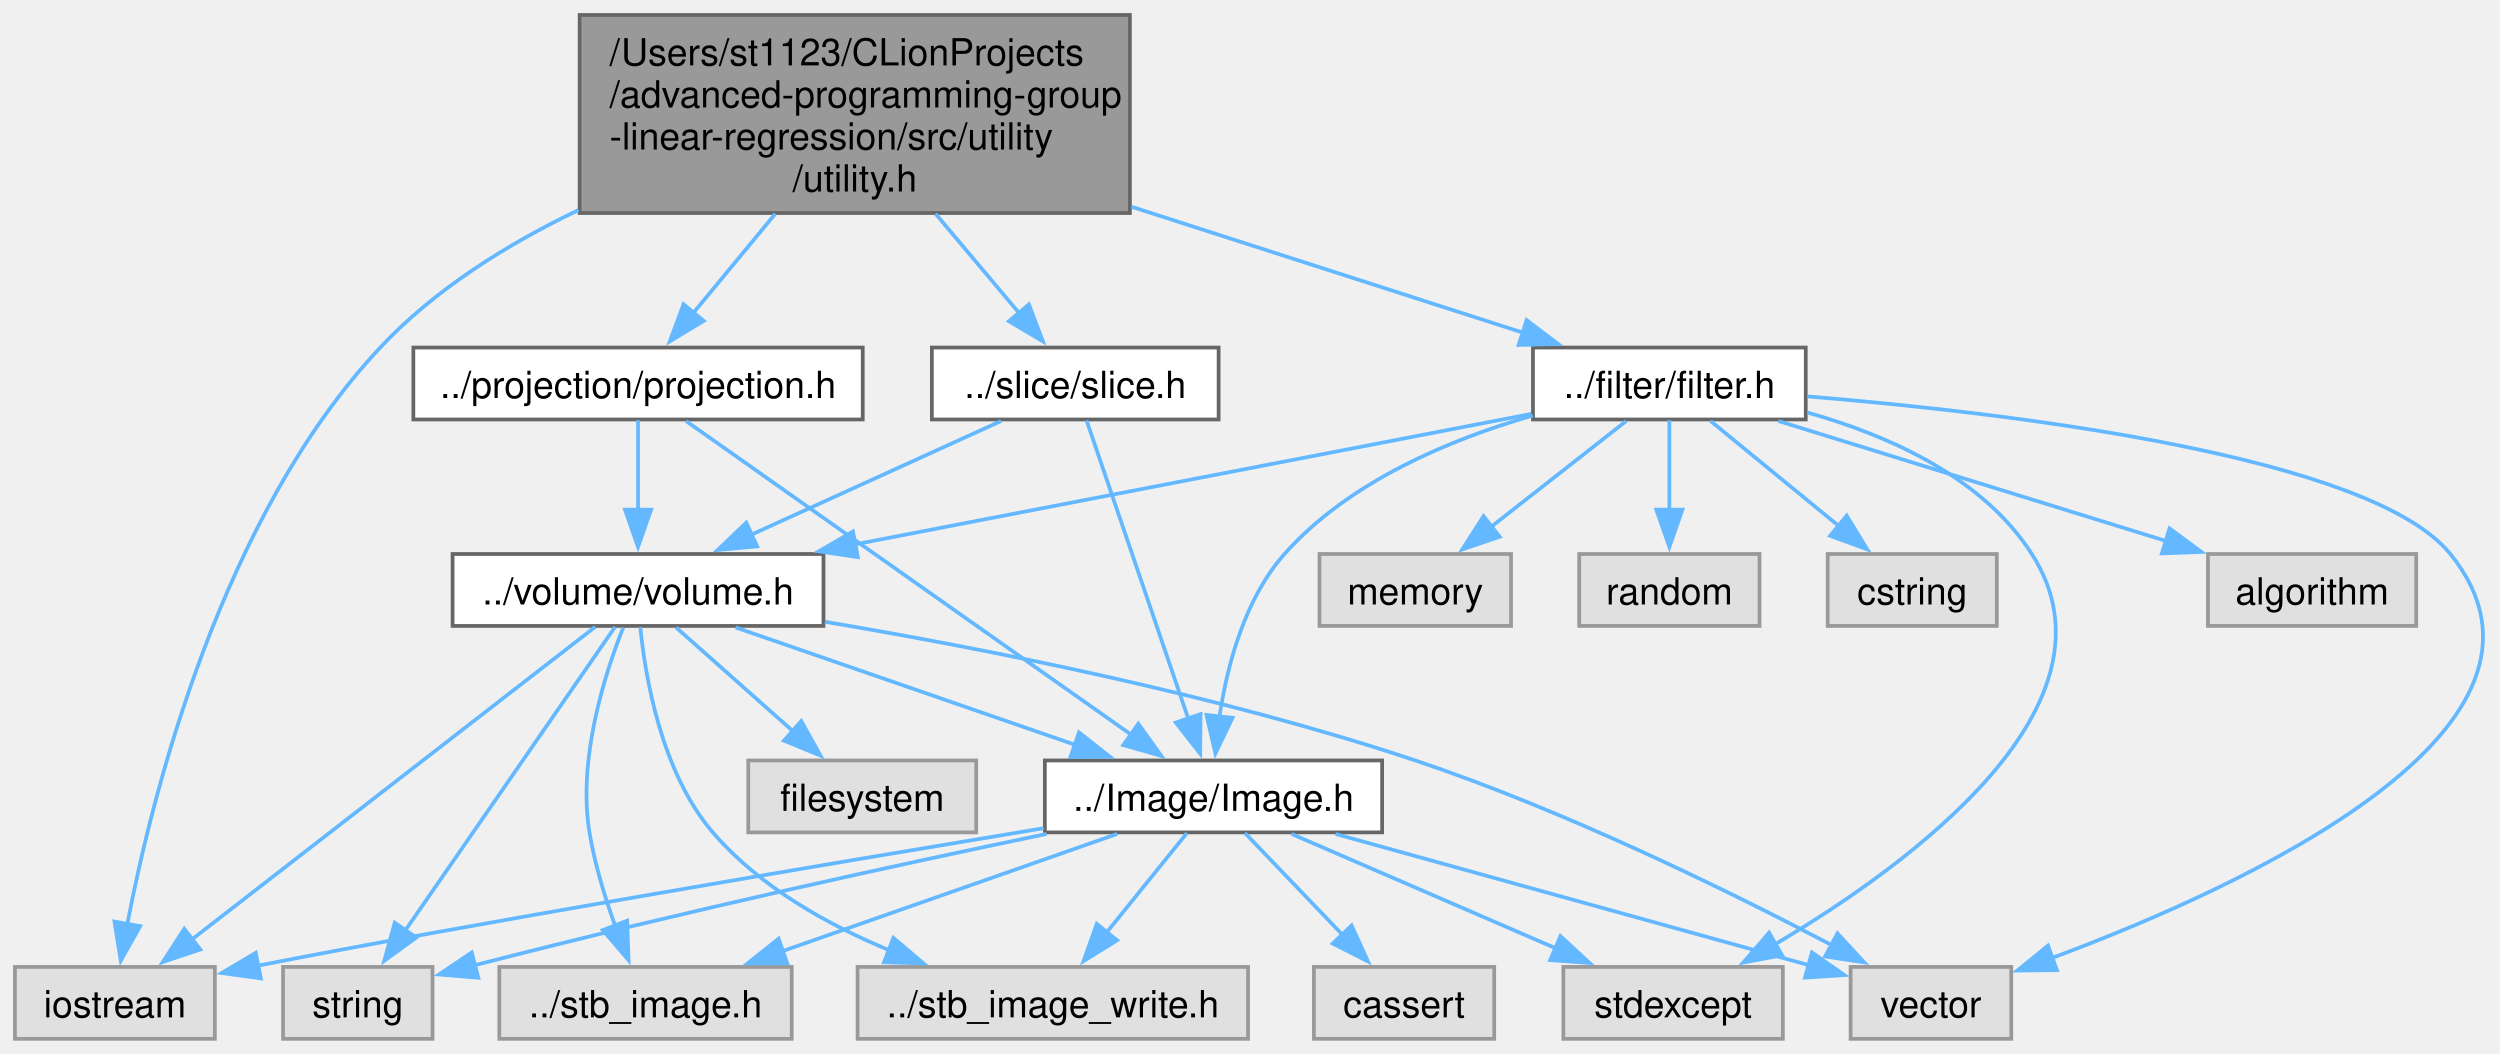
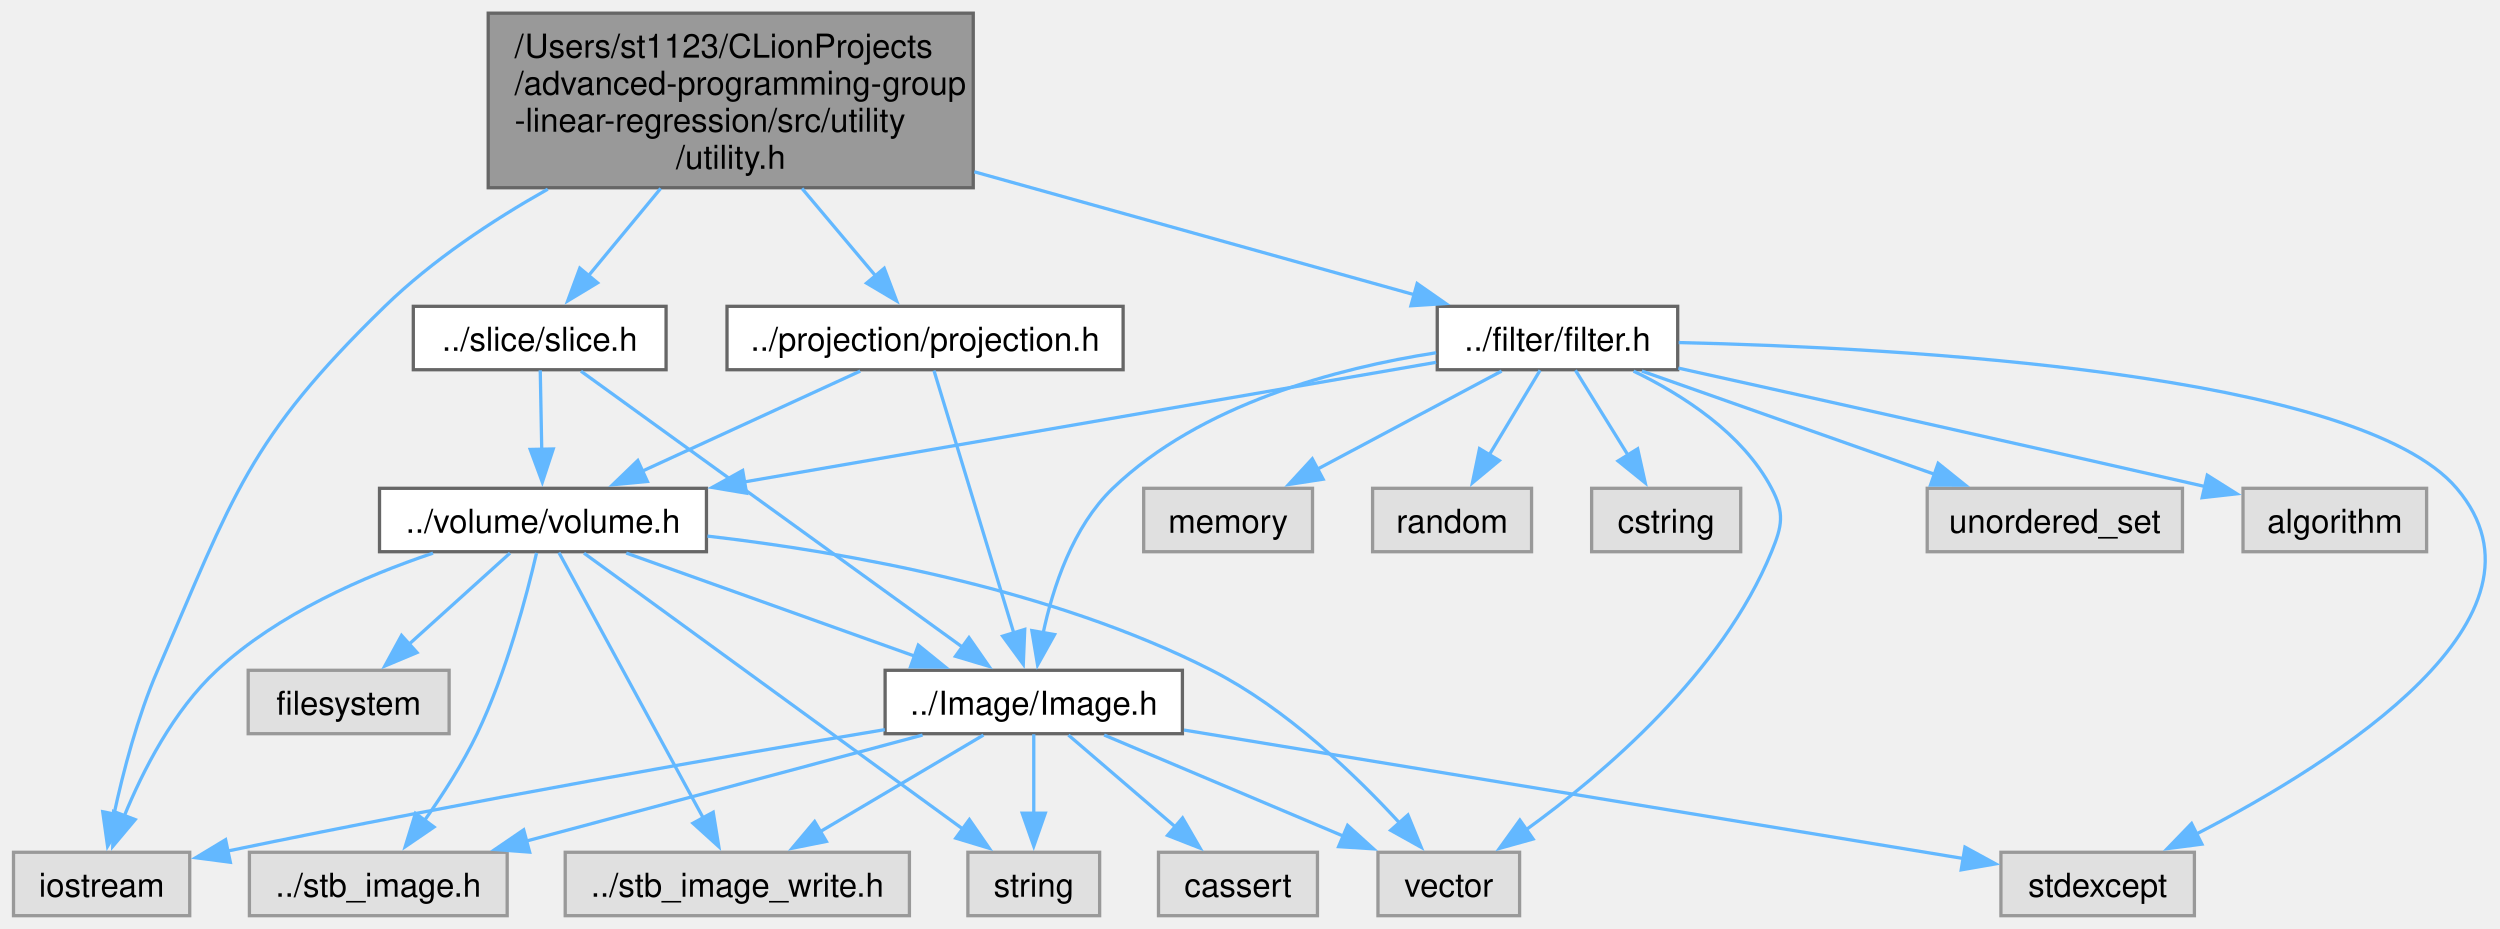
- <svg xmlns="http://www.w3.org/2000/svg" xmlns:xlink="http://www.w3.org/1999/xlink" width="669pt" height="282pt" viewBox="0.00 0.00 669.04 282.00">
+ <svg xmlns="http://www.w3.org/2000/svg" xmlns:xlink="http://www.w3.org/1999/xlink" width="759pt" height="282pt" viewBox="0.00 0.00 758.80 282.00">
  <g id="graph0" class="graph" transform="scale(1 1) rotate(0) translate(4 278)">
    <g id="Node000001" class="node">
      <g id="a_Node000001">
        <a xlink:title="this header file contains the declarations of the Utility class that is used to help build the UI int...">
-           <polygon fill="#999999" stroke="#666666" points="298.38,-274 151.12,-274 151.12,-221 298.38,-221 298.38,-274" />
-           <text text-anchor="start" x="159.12" y="-260.5" font-family="Helvetica,sans-Serif" font-size="10.00">/Users/st1123/CLionProjects</text>
-           <text text-anchor="start" x="159.12" y="-249.25" font-family="Helvetica,sans-Serif" font-size="10.00">/advanced-programming-group</text>
-           <text text-anchor="start" x="159.12" y="-238" font-family="Helvetica,sans-Serif" font-size="10.00">-linear-regression/src/utility</text>
-           <text text-anchor="middle" x="224.75" y="-226.75" font-family="Helvetica,sans-Serif" font-size="10.00">/utility.h</text>
+           <polygon fill="#999999" stroke="#666666" points="291.38,-274 144.12,-274 144.12,-221 291.38,-221 291.38,-274" />
+           <text text-anchor="start" x="152.12" y="-260.5" font-family="Helvetica,sans-Serif" font-size="10.00">/Users/st1123/CLionProjects</text>
+           <text text-anchor="start" x="152.12" y="-249.25" font-family="Helvetica,sans-Serif" font-size="10.00">/advanced-programming-group</text>
+           <text text-anchor="start" x="152.12" y="-238" font-family="Helvetica,sans-Serif" font-size="10.00">-linear-regression/src/utility</text>
+           <text text-anchor="middle" x="217.75" y="-226.75" font-family="Helvetica,sans-Serif" font-size="10.00">/utility.h</text>
        </a>
      </g>
    </g>
    <g id="Node000002" class="node">
      <g id="a_Node000002">
        <a xlink:title=" ">
          <polygon fill="#e0e0e0" stroke="#999999" points="53.5,-19.25 0,-19.25 0,0 53.5,0 53.5,-19.25" />
          <text text-anchor="middle" x="26.75" y="-5.75" font-family="Helvetica,sans-Serif" font-size="10.00">iostream</text>
        </a>
      </g>
    </g>
    <g id="edge1_Node000001_Node000002" class="edge">
      <g id="a_edge1_Node000001_Node000002">
        <a xlink:title=" ">
-           <path fill="none" stroke="#63b8ff" d="M150.84,-221.81C131.67,-212.63 112.33,-200.55 97.75,-185 55.34,-139.77 36.79,-65.82 30.04,-30.55" />
-           <polygon fill="#63b8ff" stroke="#63b8ff" points="33.52,-30.15 28.32,-20.92 26.63,-31.38 33.52,-30.15" />
+           <path fill="none" stroke="#63b8ff" d="M162.2,-220.57C145.12,-210.94 127.07,-198.92 112.75,-185 71.23,-144.64 66.78,-127.62 43.75,-74.5 37.66,-60.44 33.29,-43.68 30.52,-30.85" />
+           <polygon fill="#63b8ff" stroke="#63b8ff" points="33.95,-30.18 28.56,-21.07 27.09,-31.56 33.95,-30.18" />
        </a>
      </g>
    </g>
    <g id="Node000003" class="node">
      <g id="a_Node000003">
        <a xlink:href="filter_8h.html" target="_top" xlink:title="this header file will contain all the filters (2D / 3D) that can be applied to the image and volume d...">
-           <polygon fill="white" stroke="#666666" points="479.25,-185 406.25,-185 406.25,-165.75 479.25,-165.75 479.25,-185" />
-           <text text-anchor="middle" x="442.75" y="-171.5" font-family="Helvetica,sans-Serif" font-size="10.00">../filter/filter.h</text>
+           <polygon fill="white" stroke="#666666" points="505.25,-185 432.25,-185 432.25,-165.75 505.25,-165.75 505.25,-185" />
+           <text text-anchor="middle" x="468.75" y="-171.5" font-family="Helvetica,sans-Serif" font-size="10.00">../filter/filter.h</text>
        </a>
      </g>
    </g>
    <g id="edge2_Node000001_Node000003" class="edge">
      <g id="a_edge2_Node000001_Node000003">
        <a xlink:title=" ">
-           <path fill="none" stroke="#63b8ff" d="M298.86,-222.66C333.95,-211.37 374.43,-198.35 403.5,-189" />
-           <polygon fill="#63b8ff" stroke="#63b8ff" points="404.54,-192.34 412.99,-185.95 402.4,-185.68 404.54,-192.34" />
+           <path fill="none" stroke="#63b8ff" d="M291.7,-225.84C335.21,-213.68 388.72,-198.73 425.46,-188.47" />
+           <polygon fill="#63b8ff" stroke="#63b8ff" points="426.14,-191.91 434.83,-185.85 424.26,-185.17 426.14,-191.91" />
+         </a>
+       </g>
+     </g>
+     <g id="Node000018" class="node">
+       <g id="a_Node000018">
+         <a xlink:href="projection_8h.html" target="_top" xlink:title="this header file contains all the declarations of projections methods that can be applied to a volume...">
+           <polygon fill="white" stroke="#666666" points="336.88,-185 216.62,-185 216.62,-165.75 336.88,-165.75 336.88,-185" />
+           <text text-anchor="middle" x="276.75" y="-171.5" font-family="Helvetica,sans-Serif" font-size="10.00">../projection/projection.h</text>
+         </a>
+       </g>
+     </g>
+     <g id="edge26_Node000001_Node000018" class="edge">
+       <g id="a_edge26_Node000001_Node000018">
+         <a xlink:title=" ">
+           <path fill="none" stroke="#63b8ff" d="M239.38,-220.79C246.85,-211.91 255.05,-202.17 261.86,-194.08" />
+           <polygon fill="#63b8ff" stroke="#63b8ff" points="264.35,-196.55 268.11,-186.64 258.99,-192.04 264.35,-196.55" />
+         </a>
+       </g>
+     </g>
+     <g id="Node000019" class="node">
+       <g id="a_Node000019">
+         <a xlink:href="slice_8h.html" target="_top" xlink:title="this header file contains all the declarations of slicing methods that can be applied to a volume.">
+           <polygon fill="white" stroke="#666666" points="198.12,-185 121.38,-185 121.38,-165.75 198.12,-165.75 198.12,-185" />
+           <text text-anchor="middle" x="159.75" y="-171.5" font-family="Helvetica,sans-Serif" font-size="10.00">../slice/slice.h</text>
+         </a>
+       </g>
+     </g>
+     <g id="edge29_Node000001_Node000019" class="edge">
+       <g id="a_edge29_Node000001_Node000019">
+         <a xlink:title=" ">
+           <path fill="none" stroke="#63b8ff" d="M196.48,-220.79C189.22,-212 181.26,-202.38 174.61,-194.34" />
+           <polygon fill="#63b8ff" stroke="#63b8ff" points="177.32,-192.13 168.25,-186.65 171.93,-196.59 177.32,-192.13" />
+         </a>
+       </g>
+     </g>
+     <g id="Node000004" class="node">
+       <g id="a_Node000004">
+         <a xlink:title=" ">
+           <polygon fill="#e0e0e0" stroke="#999999" points="662.12,-19.25 603.38,-19.25 603.38,0 662.12,0 662.12,-19.25" />
+           <text text-anchor="middle" x="632.75" y="-5.75" font-family="Helvetica,sans-Serif" font-size="10.00">stdexcept</text>
+         </a>
+       </g>
+     </g>
+     <g id="edge3_Node000003_Node000004" class="edge">
+       <g id="a_edge3_Node000003_Node000004">
+         <a xlink:title=" ">
+           <path fill="none" stroke="#63b8ff" d="M505.55,-174C572.9,-172.44 711.86,-164.93 741.75,-129.75 774.88,-90.76 705.35,-46.81 662.72,-24.79" />
+           <polygon fill="#63b8ff" stroke="#63b8ff" points="664.4,-21.72 653.89,-20.36 661.26,-27.98 664.4,-21.72" />
+         </a>
+       </g>
+     </g>
+     <g id="Node000005" class="node">
+       <g id="a_Node000005">
+         <a xlink:title=" ">
+           <polygon fill="#e0e0e0" stroke="#999999" points="732.62,-129.75 676.88,-129.75 676.88,-110.5 732.62,-110.5 732.62,-129.75" />
+           <text text-anchor="middle" x="704.75" y="-116.25" font-family="Helvetica,sans-Serif" font-size="10.00">algorithm</text>
+         </a>
+       </g>
+     </g>
+     <g id="edge4_Node000003_Node000005" class="edge">
+       <g id="a_edge4_Node000003_Node000005">
+         <a xlink:title=" ">
+           <path fill="none" stroke="#63b8ff" d="M505.45,-166.24C543.13,-157.87 603.78,-144.34 665.37,-130.28" />
+           <polygon fill="#63b8ff" stroke="#63b8ff" points="666.03,-133.72 675,-128.08 664.47,-126.9 666.03,-133.72" />
+         </a>
+       </g>
+     </g>
+     <g id="Node000006" class="node">
+       <g id="a_Node000006">
+         <a xlink:title=" ">
+           <polygon fill="#e0e0e0" stroke="#999999" points="457.25,-19.25 414.25,-19.25 414.25,0 457.25,0 457.25,-19.25" />
+           <text text-anchor="middle" x="435.75" y="-5.75" font-family="Helvetica,sans-Serif" font-size="10.00">vector</text>
+         </a>
+       </g>
+     </g>
+     <g id="edge5_Node000003_Node000006" class="edge">
+       <g id="a_edge5_Node000003_Node000006">
+         <a xlink:title=" ">
+           <path fill="none" stroke="#63b8ff" d="M491.84,-165.33C506.75,-158.13 524.95,-146.46 533.75,-129.75 537.74,-122.18 536.99,-118.42 533.75,-110.5 518.73,-73.74 482.93,-43.2 459.01,-25.93" />
+           <polygon fill="#63b8ff" stroke="#63b8ff" points="461.34,-23.28 451.13,-20.43 457.33,-29.02 461.34,-23.28" />
+         </a>
+       </g>
+     </g>
+     <g id="Node000007" class="node">
+       <g id="a_Node000007">
+         <a xlink:title=" ">
+           <polygon fill="#e0e0e0" stroke="#999999" points="394.38,-129.75 343.12,-129.75 343.12,-110.5 394.38,-110.5 394.38,-129.75" />
+           <text text-anchor="middle" x="368.75" y="-116.25" font-family="Helvetica,sans-Serif" font-size="10.00">memory</text>
+         </a>
+       </g>
+     </g>
+     <g id="edge6_Node000003_Node000007" class="edge">
+       <g id="a_edge6_Node000003_Node000007">
+         <a xlink:title=" ">
+           <path fill="none" stroke="#63b8ff" d="M451.79,-165.34C436.49,-157.19 413.72,-145.07 395.89,-135.58" />
+           <polygon fill="#63b8ff" stroke="#63b8ff" points="397.6,-132.52 387.13,-130.91 394.31,-138.7 397.6,-132.52" />
+         </a>
+       </g>
+     </g>
+     <g id="Node000008" class="node">
+       <g id="a_Node000008">
+         <a xlink:title=" ">
+           <polygon fill="#e0e0e0" stroke="#999999" points="460.88,-129.75 412.62,-129.75 412.62,-110.5 460.88,-110.5 460.88,-129.75" />
+           <text text-anchor="middle" x="436.75" y="-116.25" font-family="Helvetica,sans-Serif" font-size="10.00">random</text>
+         </a>
+       </g>
+     </g>
+     <g id="edge7_Node000003_Node000008" class="edge">
+       <g id="a_edge7_Node000003_Node000008">
+         <a xlink:title=" ">
+           <path fill="none" stroke="#63b8ff" d="M463.47,-165.58C459.28,-158.61 453.27,-148.62 448.02,-139.87" />
+           <polygon fill="#63b8ff" stroke="#63b8ff" points="451.08,-138.18 442.93,-131.41 445.08,-141.78 451.08,-138.18" />
+         </a>
+       </g>
+     </g>
+     <g id="Node000009" class="node">
+       <g id="a_Node000009">
+         <a xlink:title=" ">
+           <polygon fill="#e0e0e0" stroke="#999999" points="524.38,-129.75 479.12,-129.75 479.12,-110.5 524.38,-110.5 524.38,-129.75" />
+           <text text-anchor="middle" x="501.75" y="-116.25" font-family="Helvetica,sans-Serif" font-size="10.00">cstring</text>
+         </a>
+       </g>
+     </g>
+     <g id="edge8_Node000003_Node000009" class="edge">
+       <g id="a_edge8_Node000003_Node000009">
+         <a xlink:title=" ">
+           <path fill="none" stroke="#63b8ff" d="M474.2,-165.58C478.52,-158.61 484.71,-148.62 490.13,-139.87" />
+           <polygon fill="#63b8ff" stroke="#63b8ff" points="493.09,-141.74 495.39,-131.4 487.14,-138.05 493.09,-141.74" />
+         </a>
+       </g>
+     </g>
+     <g id="Node000010" class="node">
+       <g id="a_Node000010">
+         <a xlink:title=" ">
+           <polygon fill="#e0e0e0" stroke="#999999" points="658.5,-129.75 581,-129.75 581,-110.5 658.5,-110.5 658.5,-129.75" />
+           <text text-anchor="middle" x="619.75" y="-116.25" font-family="Helvetica,sans-Serif" font-size="10.00">unordered_set</text>
+         </a>
+       </g>
+     </g>
+     <g id="edge9_Node000003_Node000010" class="edge">
+       <g id="a_edge9_Node000003_Node000010">
+         <a xlink:title=" ">
+           <path fill="none" stroke="#63b8ff" d="M494.37,-165.34C518.77,-156.74 555.76,-143.69 583.25,-134" />
+           <polygon fill="#63b8ff" stroke="#63b8ff" points="584.32,-137.33 592.58,-130.71 581.99,-130.73 584.32,-137.33" />
+         </a>
+       </g>
+     </g>
+     <g id="Node000011" class="node">
+       <g id="a_Node000011">
+         <a xlink:href="_image_8h.html" target="_top" xlink:title="this header file contains all required functions and definitions for the Image class,...">
+           <polygon fill="white" stroke="#666666" points="354.88,-74.5 264.62,-74.5 264.62,-55.25 354.88,-55.25 354.88,-74.5" />
+           <text text-anchor="middle" x="309.75" y="-61" font-family="Helvetica,sans-Serif" font-size="10.00">../Image/Image.h</text>
+         </a>
+       </g>
+     </g>
+     <g id="edge10_Node000003_Node000011" class="edge">
+       <g id="a_edge10_Node000003_Node000011">
+         <a xlink:title=" ">
+           <path fill="none" stroke="#63b8ff" d="M431.91,-170.91C401.93,-166.24 360.36,-155.32 333.75,-129.75 321.59,-118.07 315.53,-99.64 312.55,-85.57" />
+           <polygon fill="#63b8ff" stroke="#63b8ff" points="316.07,-85.35 310.91,-76.1 309.17,-86.55 316.07,-85.35" />
+         </a>
+       </g>
+     </g>
+     <g id="Node000016" class="node">
+       <g id="a_Node000016">
+         <a xlink:href="volume_8h.html" target="_top" xlink:title="this header file contains the declarations of the Volume class that handles a collection of images as...">
+           <polygon fill="white" stroke="#666666" points="210.38,-129.75 111.12,-129.75 111.12,-110.5 210.38,-110.5 210.38,-129.75" />
+           <text text-anchor="middle" x="160.75" y="-116.25" font-family="Helvetica,sans-Serif" font-size="10.00">../volume/volume.h</text>
+         </a>
+       </g>
+     </g>
+     <g id="edge18_Node000003_Node000016" class="edge">
+       <g id="a_edge18_Node000003_Node000016">
+         <a xlink:title=" ">
+           <path fill="none" stroke="#63b8ff" d="M431.9,-168C379.97,-159.03 284.59,-142.54 221.93,-131.7" />
+           <polygon fill="#63b8ff" stroke="#63b8ff" points="222.56,-128.26 212.11,-130.01 221.37,-135.16 222.56,-128.26" />
+         </a>
+       </g>
+     </g>
+     <g id="edge11_Node000011_Node000002" class="edge">
+       <g id="a_edge11_Node000011_Node000002">
+         <a xlink:title=" ">
+           <path fill="none" stroke="#63b8ff" d="M264.53,-56.49C217.21,-48.59 140.52,-35.3 64.97,-19.62" />
+           <polygon fill="#63b8ff" stroke="#63b8ff" points="65.83,-16.22 55.32,-17.6 64.39,-23.07 65.83,-16.22" />
+         </a>
+       </g>
+     </g>
+     <g id="edge14_Node000011_Node000004" class="edge">
+       <g id="a_edge14_Node000011_Node000004">
+         <a xlink:title=" ">
+           <path fill="none" stroke="#63b8ff" d="M355.34,-56.36C418.57,-45.94 531.88,-27.25 592.26,-17.3" />
+           <polygon fill="#63b8ff" stroke="#63b8ff" points="592.46,-20.81 601.76,-15.73 591.32,-13.91 592.46,-20.81" />
+         </a>
+       </g>
+     </g>
+     <g id="edge13_Node000011_Node000006" class="edge">
+       <g id="a_edge13_Node000011_Node000006">
+         <a xlink:title=" ">
+           <path fill="none" stroke="#63b8ff" d="M331.12,-54.84C351.04,-46.43 380.99,-33.77 403.75,-24.15" />
+           <polygon fill="#63b8ff" stroke="#63b8ff" points="405.03,-27.41 412.88,-20.29 402.3,-20.96 405.03,-27.41" />
+         </a>
+       </g>
+     </g>
+     <g id="Node000012" class="node">
+       <g id="a_Node000012">
+         <a xlink:title=" ">
+           <polygon fill="#e0e0e0" stroke="#999999" points="329.75,-19.25 289.75,-19.25 289.75,0 329.75,0 329.75,-19.25" />
+           <text text-anchor="middle" x="309.75" y="-5.75" font-family="Helvetica,sans-Serif" font-size="10.00">string</text>
+         </a>
+       </g>
+     </g>
+     <g id="edge12_Node000011_Node000012" class="edge">
+       <g id="a_edge12_Node000011_Node000012">
+         <a xlink:title=" ">
+           <path fill="none" stroke="#63b8ff" d="M309.75,-55.08C309.75,-48.57 309.75,-39.42 309.75,-31.12" />
+           <polygon fill="#63b8ff" stroke="#63b8ff" points="313.25,-31.12 309.75,-21.12 306.25,-31.12 313.25,-31.12" />
+         </a>
+       </g>
+     </g>
+     <g id="Node000013" class="node">
+       <g id="a_Node000013">
+         <a xlink:title=" ">
+           <polygon fill="#e0e0e0" stroke="#999999" points="395.88,-19.25 347.62,-19.25 347.62,0 395.88,0 395.88,-19.25" />
+           <text text-anchor="middle" x="371.75" y="-5.75" font-family="Helvetica,sans-Serif" font-size="10.00">cassert</text>
+         </a>
+       </g>
+     </g>
+     <g id="edge15_Node000011_Node000013" class="edge">
+       <g id="a_edge15_Node000011_Node000013">
+         <a xlink:title=" ">
+           <path fill="none" stroke="#63b8ff" d="M320.27,-54.84C329.14,-47.22 342.06,-36.12 352.74,-26.95" />
+           <polygon fill="#63b8ff" stroke="#63b8ff" points="354.93,-29.68 360.24,-20.51 350.37,-24.37 354.93,-29.68" />
+         </a>
+       </g>
+     </g>
+     <g id="Node000014" class="node">
+       <g id="a_Node000014">
+         <a xlink:title=" ">
+           <polygon fill="#e0e0e0" stroke="#999999" points="149.88,-19.25 71.62,-19.25 71.62,0 149.88,0 149.88,-19.25" />
+           <text text-anchor="middle" x="110.75" y="-5.75" font-family="Helvetica,sans-Serif" font-size="10.00">../stb_image.h</text>
+         </a>
+       </g>
+     </g>
+     <g id="edge16_Node000011_Node000014" class="edge">
+       <g id="a_edge16_Node000011_Node000014">
+         <a xlink:title=" ">
+           <path fill="none" stroke="#63b8ff" d="M275.99,-54.84C242.83,-45.97 192.03,-32.37 155.51,-22.6" />
+           <polygon fill="#63b8ff" stroke="#63b8ff" points="156.7,-19.3 146.14,-20.09 154.89,-26.06 156.7,-19.3" />
+         </a>
+       </g>
+     </g>
+     <g id="Node000015" class="node">
+       <g id="a_Node000015">
+         <a xlink:title=" ">
+           <polygon fill="#e0e0e0" stroke="#999999" points="272,-19.25 167.5,-19.25 167.5,0 272,0 272,-19.25" />
+           <text text-anchor="middle" x="219.75" y="-5.75" font-family="Helvetica,sans-Serif" font-size="10.00">../stb_image_write.h</text>
+         </a>
+       </g>
+     </g>
+     <g id="edge17_Node000011_Node000015" class="edge">
+       <g id="a_edge17_Node000011_Node000015">
+         <a xlink:title=" ">
+           <path fill="none" stroke="#63b8ff" d="M294.48,-54.84C280.91,-46.81 260.8,-34.91 244.85,-25.48" />
+           <polygon fill="#63b8ff" stroke="#63b8ff" points="246.78,-22.55 236.39,-20.47 243.22,-28.58 246.78,-22.55" />
+         </a>
+       </g>
+     </g>
+     <g id="edge25_Node000016_Node000002" class="edge">
+       <g id="a_edge25_Node000016_Node000002">
+         <a xlink:title=" ">
+           <path fill="none" stroke="#63b8ff" d="M127.36,-110.07C106.55,-103.08 80.29,-91.66 61.75,-74.5 48.55,-62.29 39.22,-43.94 33.53,-30.03" />
+           <polygon fill="#63b8ff" stroke="#63b8ff" points="36.94,-29.17 30.13,-21.05 30.39,-31.64 36.94,-29.17" />
+         </a>
+       </g>
+     </g>
+     <g id="edge22_Node000016_Node000006" class="edge">
+       <g id="a_edge22_Node000016_Node000006">
+         <a xlink:title=" ">
+           <path fill="none" stroke="#63b8ff" d="M210.68,-115.24C253.29,-110.31 315.2,-99.23 363.75,-74.5 386.44,-62.95 407.63,-42.52 421.06,-27.87" />
+           <polygon fill="#63b8ff" stroke="#63b8ff" points="423.35,-30.57 427.37,-20.76 418.11,-25.92 423.35,-30.57" />
+         </a>
+       </g>
+     </g>
+     <g id="edge21_Node000016_Node000011" class="edge">
+       <g id="a_edge21_Node000016_Node000011">
+         <a xlink:title=" ">
+           <path fill="none" stroke="#63b8ff" d="M186.03,-110.09C210.11,-101.49 246.61,-88.44 273.73,-78.75" />
+           <polygon fill="#63b8ff" stroke="#63b8ff" points="274.69,-82.12 282.92,-75.46 272.33,-75.53 274.69,-82.12" />
+         </a>
+       </g>
+     </g>
+     <g id="edge23_Node000016_Node000012" class="edge">
+       <g id="a_edge23_Node000016_Node000012">
+         <a xlink:title=" ">
+           <path fill="none" stroke="#63b8ff" d="M173.2,-110.06C198.57,-91.59 256.53,-49.38 288.17,-26.34" />
+           <polygon fill="#63b8ff" stroke="#63b8ff" points="290.2,-29.19 296.22,-20.48 286.08,-23.54 290.2,-29.19" />
+         </a>
+       </g>
+     </g>
+     <g id="edge19_Node000016_Node000014" class="edge">
+       <g id="a_edge19_Node000016_Node000014">
+         <a xlink:title=" ">
+           <path fill="none" stroke="#63b8ff" d="M158.8,-110.14C155.88,-97.49 149.7,-73.9 140.75,-55.25 136.37,-46.12 130.31,-36.72 124.79,-28.91" />
+           <polygon fill="#63b8ff" stroke="#63b8ff" points="127.67,-26.92 118.92,-20.94 122.03,-31.07 127.67,-26.92" />
+         </a>
+       </g>
+     </g>
+     <g id="edge20_Node000016_Node000015" class="edge">
+       <g id="a_edge20_Node000016_Node000015">
+         <a xlink:title=" ">
+           <path fill="none" stroke="#63b8ff" d="M165.58,-110.25C175.13,-92.68 196.62,-53.16 209.48,-29.52" />
+           <polygon fill="#63b8ff" stroke="#63b8ff" points="212.43,-31.41 214.13,-20.96 206.28,-28.07 212.43,-31.41" />
        </a>
      </g>
    </g>
    <g id="Node000017" class="node">
      <g id="a_Node000017">
-         <a xlink:href="projection_8h.html" target="_top" xlink:title="this header file contains all the declarations of projections methods that can be applied to a volume...">
-           <polygon fill="white" stroke="#666666" points="226.88,-185 106.62,-185 106.62,-165.75 226.88,-165.75 226.88,-185" />
-           <text text-anchor="middle" x="166.75" y="-171.5" font-family="Helvetica,sans-Serif" font-size="10.00">../projection/projection.h</text>
-         </a>
-       </g>
-     </g>
-     <g id="edge25_Node000001_Node000017" class="edge">
-       <g id="a_edge25_Node000001_Node000017">
-         <a xlink:title=" ">
-           <path fill="none" stroke="#63b8ff" d="M203.48,-220.79C196.22,-212 188.26,-202.38 181.61,-194.34" />
-           <polygon fill="#63b8ff" stroke="#63b8ff" points="184.32,-192.13 175.25,-186.65 178.93,-196.59 184.32,-192.13" />
-         </a>
-       </g>
-     </g>
-     <g id="Node000018" class="node">
-       <g id="a_Node000018">
-         <a xlink:href="slice_8h.html" target="_top" xlink:title="this header file contains all the declarations of slicing methods that can be applied to a volume.">
-           <polygon fill="white" stroke="#666666" points="322.12,-185 245.38,-185 245.38,-165.75 322.12,-165.75 322.12,-185" />
-           <text text-anchor="middle" x="283.75" y="-171.5" font-family="Helvetica,sans-Serif" font-size="10.00">../slice/slice.h</text>
-         </a>
-       </g>
-     </g>
-     <g id="edge28_Node000001_Node000018" class="edge">
-       <g id="a_edge28_Node000001_Node000018">
-         <a xlink:title=" ">
-           <path fill="none" stroke="#63b8ff" d="M246.38,-220.79C253.85,-211.91 262.05,-202.17 268.86,-194.08" />
-           <polygon fill="#63b8ff" stroke="#63b8ff" points="271.35,-196.55 275.11,-186.64 265.99,-192.04 271.35,-196.55" />
-         </a>
-       </g>
-     </g>
-     <g id="Node000004" class="node">
-       <g id="a_Node000004">
-         <a xlink:title=" ">
-           <polygon fill="#e0e0e0" stroke="#999999" points="473.12,-19.25 414.38,-19.25 414.38,0 473.12,0 473.12,-19.25" />
-           <text text-anchor="middle" x="443.75" y="-5.75" font-family="Helvetica,sans-Serif" font-size="10.00">stdexcept</text>
-         </a>
-       </g>
-     </g>
-     <g id="edge3_Node000003_Node000004" class="edge">
-       <g id="a_edge3_Node000003_Node000004">
-         <a xlink:title=" ">
-           <path fill="none" stroke="#63b8ff" d="M479.69,-167.61C501.17,-161.57 526.55,-150.35 539.75,-129.75 565.55,-89.48 507.56,-46.92 470.89,-25.22" />
-           <polygon fill="#63b8ff" stroke="#63b8ff" points="472.93,-22.35 462.51,-20.42 469.45,-28.43 472.93,-22.35" />
-         </a>
-       </g>
-     </g>
-     <g id="Node000005" class="node">
-       <g id="a_Node000005">
-         <a xlink:title=" ">
-           <polygon fill="#e0e0e0" stroke="#999999" points="642.62,-129.75 586.88,-129.75 586.88,-110.5 642.62,-110.5 642.62,-129.75" />
-           <text text-anchor="middle" x="614.75" y="-116.25" font-family="Helvetica,sans-Serif" font-size="10.00">algorithm</text>
-         </a>
-       </g>
-     </g>
-     <g id="edge4_Node000003_Node000005" class="edge">
-       <g id="a_edge4_Node000003_Node000005">
-         <a xlink:title=" ">
-           <path fill="none" stroke="#63b8ff" d="M471.93,-165.34C500.56,-156.48 544.41,-142.9 575.97,-133.13" />
-           <polygon fill="#63b8ff" stroke="#63b8ff" points="576.61,-136.6 585.13,-130.3 574.54,-129.91 576.61,-136.6" />
-         </a>
-       </g>
-     </g>
-     <g id="Node000006" class="node">
-       <g id="a_Node000006">
-         <a xlink:title=" ">
-           <polygon fill="#e0e0e0" stroke="#999999" points="534.25,-19.25 491.25,-19.25 491.25,0 534.25,0 534.25,-19.25" />
-           <text text-anchor="middle" x="512.75" y="-5.75" font-family="Helvetica,sans-Serif" font-size="10.00">vector</text>
-         </a>
-       </g>
-     </g>
-     <g id="edge5_Node000003_Node000006" class="edge">
-       <g id="a_edge5_Node000003_Node000006">
-         <a xlink:title=" ">
-           <path fill="none" stroke="#63b8ff" d="M479.72,-171.92C533.84,-167.48 630.51,-156 651.75,-129.75 689.28,-83.37 597.02,-40.95 545.14,-21.63" />
-           <polygon fill="#63b8ff" stroke="#63b8ff" points="546.46,-18.38 535.87,-18.27 544.08,-24.96 546.46,-18.38" />
-         </a>
-       </g>
-     </g>
-     <g id="Node000007" class="node">
-       <g id="a_Node000007">
-         <a xlink:title=" ">
-           <polygon fill="#e0e0e0" stroke="#999999" points="400.38,-129.75 349.12,-129.75 349.12,-110.5 400.38,-110.5 400.38,-129.75" />
-           <text text-anchor="middle" x="374.75" y="-116.25" font-family="Helvetica,sans-Serif" font-size="10.00">memory</text>
-         </a>
-       </g>
-     </g>
-     <g id="edge6_Node000003_Node000007" class="edge">
-       <g id="a_edge6_Node000003_Node000007">
-         <a xlink:title=" ">
-           <path fill="none" stroke="#63b8ff" d="M431.21,-165.34C421.29,-157.57 406.74,-146.17 394.89,-136.9" />
-           <polygon fill="#63b8ff" stroke="#63b8ff" points="397.34,-134.37 387.31,-130.96 393.02,-139.88 397.34,-134.37" />
-         </a>
-       </g>
-     </g>
-     <g id="Node000008" class="node">
-       <g id="a_Node000008">
-         <a xlink:title=" ">
-           <polygon fill="#e0e0e0" stroke="#999999" points="466.88,-129.75 418.62,-129.75 418.62,-110.5 466.88,-110.5 466.88,-129.75" />
-           <text text-anchor="middle" x="442.75" y="-116.25" font-family="Helvetica,sans-Serif" font-size="10.00">random</text>
-         </a>
-       </g>
-     </g>
-     <g id="edge7_Node000003_Node000008" class="edge">
-       <g id="a_edge7_Node000003_Node000008">
-         <a xlink:title=" ">
-           <path fill="none" stroke="#63b8ff" d="M442.75,-165.58C442.75,-159.07 442.75,-149.92 442.75,-141.62" />
-           <polygon fill="#63b8ff" stroke="#63b8ff" points="446.25,-141.62 442.75,-131.62 439.25,-141.62 446.25,-141.62" />
-         </a>
-       </g>
-     </g>
-     <g id="Node000009" class="node">
-       <g id="a_Node000009">
-         <a xlink:title=" ">
-           <polygon fill="#e0e0e0" stroke="#999999" points="530.38,-129.75 485.12,-129.75 485.12,-110.5 530.38,-110.5 530.38,-129.75" />
-           <text text-anchor="middle" x="507.75" y="-116.25" font-family="Helvetica,sans-Serif" font-size="10.00">cstring</text>
-         </a>
-       </g>
-     </g>
-     <g id="edge8_Node000003_Node000009" class="edge">
-       <g id="a_edge8_Node000003_Node000009">
-         <a xlink:title=" ">
-           <path fill="none" stroke="#63b8ff" d="M453.78,-165.34C463.17,-157.65 476.9,-146.4 488.16,-137.18" />
-           <polygon fill="#63b8ff" stroke="#63b8ff" points="490.2,-140.03 495.72,-130.98 485.76,-134.61 490.2,-140.03" />
-         </a>
-       </g>
-     </g>
-     <g id="Node000010" class="node">
-       <g id="a_Node000010">
-         <a xlink:href="_image_8h.html" target="_top" xlink:title="this header file contains all required functions and definitions for the Image class,...">
-           <polygon fill="white" stroke="#666666" points="365.88,-74.5 275.62,-74.5 275.62,-55.25 365.88,-55.25 365.88,-74.5" />
-           <text text-anchor="middle" x="320.75" y="-61" font-family="Helvetica,sans-Serif" font-size="10.00">../Image/Image.h</text>
-         </a>
-       </g>
-     </g>
-     <g id="edge9_Node000003_Node000010" class="edge">
-       <g id="a_edge9_Node000003_Node000010">
-         <a xlink:title=" ">
-           <path fill="none" stroke="#63b8ff" d="M406.18,-166.8C384.08,-160.43 356.95,-149.14 339.75,-129.75 329.05,-117.69 324.37,-99.83 322.33,-86.06" />
-           <polygon fill="#63b8ff" stroke="#63b8ff" points="325.83,-85.91 321.26,-76.36 318.87,-86.68 325.83,-85.91" />
-         </a>
-       </g>
-     </g>
-     <g id="Node000015" class="node">
-       <g id="a_Node000015">
-         <a xlink:href="volume_8h.html" target="_top" xlink:title="this header file contains the declarations of the Volume class that handles a collection of images as...">
-           <polygon fill="white" stroke="#666666" points="216.38,-129.75 117.12,-129.75 117.12,-110.5 216.38,-110.5 216.38,-129.75" />
-           <text text-anchor="middle" x="166.75" y="-116.25" font-family="Helvetica,sans-Serif" font-size="10.00">../volume/volume.h</text>
-         </a>
-       </g>
-     </g>
-     <g id="edge17_Node000003_Node000015" class="edge">
-       <g id="a_edge17_Node000003_Node000015">
-         <a xlink:title=" ">
-           <path fill="none" stroke="#63b8ff" d="M405.81,-167.25C359.46,-158.31 279.44,-142.87 224.85,-132.34" />
-           <polygon fill="#63b8ff" stroke="#63b8ff" points="225.58,-128.91 215.1,-130.45 224.25,-135.78 225.58,-128.91" />
-         </a>
-       </g>
-     </g>
-     <g id="edge10_Node000010_Node000002" class="edge">
-       <g id="a_edge10_Node000010_Node000002">
-         <a xlink:title=" ">
-           <path fill="none" stroke="#63b8ff" d="M275.32,-56.38C216.96,-46.69 117.78,-30.01 64.98,-19.57" />
-           <polygon fill="#63b8ff" stroke="#63b8ff" points="65.81,-16.17 55.32,-17.61 64.43,-23.03 65.81,-16.17" />
-         </a>
-       </g>
-     </g>
-     <g id="edge13_Node000010_Node000004" class="edge">
-       <g id="a_edge13_Node000010_Node000004">
-         <a xlink:title=" ">
-           <path fill="none" stroke="#63b8ff" d="M341.62,-54.84C361.05,-46.43 390.29,-33.77 412.51,-24.15" />
-           <polygon fill="#63b8ff" stroke="#63b8ff" points="413.61,-27.49 421.39,-20.3 410.83,-21.06 413.61,-27.49" />
-         </a>
-       </g>
-     </g>
-     <g id="edge12_Node000010_Node000006" class="edge">
-       <g id="a_edge12_Node000010_Node000006">
-         <a xlink:title=" ">
-           <path fill="none" stroke="#63b8ff" d="M353.44,-54.82C383.74,-46.43 430.38,-33.51 480.09,-19.71" />
-           <polygon fill="#63b8ff" stroke="#63b8ff" points="480.91,-23.11 489.61,-17.06 479.04,-16.37 480.91,-23.11" />
-         </a>
-       </g>
-     </g>
-     <g id="Node000011" class="node">
-       <g id="a_Node000011">
-         <a xlink:title=" ">
-           <polygon fill="#e0e0e0" stroke="#999999" points="111.75,-19.25 71.75,-19.25 71.75,0 111.75,0 111.75,-19.25" />
-           <text text-anchor="middle" x="91.75" y="-5.75" font-family="Helvetica,sans-Serif" font-size="10.00">string</text>
-         </a>
-       </g>
-     </g>
-     <g id="edge11_Node000010_Node000011" class="edge">
-       <g id="a_edge11_Node000010_Node000011">
-         <a xlink:title=" ">
-           <path fill="none" stroke="#63b8ff" d="M276.05,-54.83C237.76,-46.88 180.92,-34.58 122.84,-19.65" />
-           <polygon fill="#63b8ff" stroke="#63b8ff" points="124,-16.34 113.45,-17.22 122.25,-23.12 124,-16.34" />
-         </a>
-       </g>
-     </g>
-     <g id="Node000012" class="node">
-       <g id="a_Node000012">
-         <a xlink:title=" ">
-           <polygon fill="#e0e0e0" stroke="#999999" points="395.88,-19.25 347.62,-19.25 347.62,0 395.88,0 395.88,-19.25" />
-           <text text-anchor="middle" x="371.75" y="-5.75" font-family="Helvetica,sans-Serif" font-size="10.00">cassert</text>
-         </a>
-       </g>
-     </g>
-     <g id="edge14_Node000010_Node000012" class="edge">
-       <g id="a_edge14_Node000010_Node000012">
-         <a xlink:title=" ">
-           <path fill="none" stroke="#63b8ff" d="M329.17,-55.08C336.29,-47.65 346.69,-36.79 355.44,-27.66" />
-           <polygon fill="#63b8ff" stroke="#63b8ff" points="357.71,-30.35 362.1,-20.7 352.65,-25.5 357.71,-30.35" />
-         </a>
-       </g>
-     </g>
-     <g id="Node000013" class="node">
-       <g id="a_Node000013">
-         <a xlink:title=" ">
-           <polygon fill="#e0e0e0" stroke="#999999" points="207.88,-19.25 129.62,-19.25 129.62,0 207.88,0 207.88,-19.25" />
-           <text text-anchor="middle" x="168.75" y="-5.75" font-family="Helvetica,sans-Serif" font-size="10.00">../stb_image.h</text>
-         </a>
-       </g>
-     </g>
-     <g id="edge15_Node000010_Node000013" class="edge">
-       <g id="a_edge15_Node000010_Node000013">
-         <a xlink:title=" ">
-           <path fill="none" stroke="#63b8ff" d="M294.97,-54.84C270.4,-46.24 233.16,-33.19 205.49,-23.5" />
-           <polygon fill="#63b8ff" stroke="#63b8ff" points="206.68,-20.21 196.09,-20.2 204.37,-26.81 206.68,-20.21" />
-         </a>
-       </g>
-     </g>
-     <g id="Node000014" class="node">
-       <g id="a_Node000014">
-         <a xlink:title=" ">
-           <polygon fill="#e0e0e0" stroke="#999999" points="330,-19.25 225.5,-19.25 225.5,0 330,0 330,-19.25" />
-           <text text-anchor="middle" x="277.75" y="-5.75" font-family="Helvetica,sans-Serif" font-size="10.00">../stb_image_write.h</text>
-         </a>
-       </g>
-     </g>
-     <g id="edge16_Node000010_Node000014" class="edge">
-       <g id="a_edge16_Node000010_Node000014">
-         <a xlink:title=" ">
-           <path fill="none" stroke="#63b8ff" d="M313.65,-55.08C307.83,-47.88 299.42,-37.46 292.19,-28.51" />
-           <polygon fill="#63b8ff" stroke="#63b8ff" points="294.96,-26.37 285.96,-20.79 289.52,-30.77 294.96,-26.37" />
-         </a>
-       </g>
-     </g>
-     <g id="edge24_Node000015_Node000002" class="edge">
-       <g id="a_edge24_Node000015_Node000002">
-         <a xlink:title=" ">
-           <path fill="none" stroke="#63b8ff" d="M155.29,-110.25C131.6,-91.89 76.96,-49.54 47.11,-26.41" />
-           <polygon fill="#63b8ff" stroke="#63b8ff" points="49.61,-23.91 39.56,-20.55 45.32,-29.45 49.61,-23.91" />
-         </a>
-       </g>
-     </g>
-     <g id="edge21_Node000015_Node000006" class="edge">
-       <g id="a_edge21_Node000015_Node000006">
-         <a xlink:title=" ">
-           <path fill="none" stroke="#63b8ff" d="M216.75,-111.61C259.41,-104.44 322.03,-92.11 374.75,-74.5 414.98,-61.06 459.07,-39.33 486.33,-25.01" />
-           <polygon fill="#63b8ff" stroke="#63b8ff" points="487.73,-28.23 494.91,-20.45 484.44,-22.05 487.73,-28.23" />
-         </a>
-       </g>
-     </g>
-     <g id="edge20_Node000015_Node000010" class="edge">
-       <g id="a_edge20_Node000015_Node000010">
-         <a xlink:title=" ">
-           <path fill="none" stroke="#63b8ff" d="M192.87,-110.09C217.87,-101.45 255.83,-88.32 283.9,-78.62" />
-           <polygon fill="#63b8ff" stroke="#63b8ff" points="284.76,-82.02 293.07,-75.45 282.47,-75.41 284.76,-82.02" />
-         </a>
-       </g>
-     </g>
-     <g id="edge22_Node000015_Node000011" class="edge">
-       <g id="a_edge22_Node000015_Node000011">
-         <a xlink:title=" ">
-           <path fill="none" stroke="#63b8ff" d="M160.61,-110.25C148.36,-92.52 120.66,-52.44 104.37,-28.88" />
-           <polygon fill="#63b8ff" stroke="#63b8ff" points="107.4,-27.11 98.83,-20.87 101.64,-31.09 107.4,-27.11" />
-         </a>
-       </g>
-     </g>
-     <g id="edge18_Node000015_Node000013" class="edge">
-       <g id="a_edge18_Node000015_Node000013">
-         <a xlink:title=" ">
-           <path fill="none" stroke="#63b8ff" d="M162.79,-110.07C157.89,-97.73 150.53,-74.91 153.75,-55.25 155.12,-46.89 157.84,-37.98 160.59,-30.34" />
-           <polygon fill="#63b8ff" stroke="#63b8ff" points="163.84,-31.63 164.21,-21.04 157.32,-29.1 163.84,-31.63" />
-         </a>
-       </g>
-     </g>
-     <g id="edge19_Node000015_Node000014" class="edge">
-       <g id="a_edge19_Node000015_Node000014">
-         <a xlink:title=" ">
-           <path fill="none" stroke="#63b8ff" d="M167.35,-110.22C168.68,-96.81 172.98,-71.3 186.75,-55.25 199.18,-40.76 217.42,-30.54 234.31,-23.57" />
-           <polygon fill="#63b8ff" stroke="#63b8ff" points="235.08,-27.02 243.17,-20.18 232.58,-20.48 235.08,-27.02" />
-         </a>
-       </g>
-     </g>
-     <g id="Node000016" class="node">
-       <g id="a_Node000016">
-         <a xlink:title=" ">
-           <polygon fill="#e0e0e0" stroke="#999999" points="257.25,-74.5 196.25,-74.5 196.25,-55.25 257.25,-55.25 257.25,-74.5" />
-           <text text-anchor="middle" x="226.75" y="-61" font-family="Helvetica,sans-Serif" font-size="10.00">filesystem</text>
-         </a>
-       </g>
-     </g>
-     <g id="edge23_Node000015_Node000016" class="edge">
-       <g id="a_edge23_Node000015_Node000016">
-         <a xlink:title=" ">
-           <path fill="none" stroke="#63b8ff" d="M176.93,-110.09C185.51,-102.47 198.02,-91.37 208.35,-82.2" />
-           <polygon fill="#63b8ff" stroke="#63b8ff" points="210.43,-85.04 215.59,-75.78 205.79,-79.8 210.43,-85.04" />
-         </a>
-       </g>
-     </g>
-     <g id="edge26_Node000017_Node000010" class="edge">
-       <g id="a_edge26_Node000017_Node000010">
-         <a xlink:title=" ">
-           <path fill="none" stroke="#63b8ff" d="M179.62,-165.31C205.95,-146.76 266.27,-104.26 298.87,-81.29" />
-           <polygon fill="#63b8ff" stroke="#63b8ff" points="300.63,-84.33 306.79,-75.71 296.6,-78.61 300.63,-84.33" />
-         </a>
-       </g>
-     </g>
-     <g id="edge27_Node000017_Node000015" class="edge">
-       <g id="a_edge27_Node000017_Node000015">
-         <a xlink:title=" ">
-           <path fill="none" stroke="#63b8ff" d="M166.75,-165.58C166.75,-159.07 166.75,-149.92 166.75,-141.62" />
-           <polygon fill="#63b8ff" stroke="#63b8ff" points="170.25,-141.62 166.75,-131.62 163.25,-141.62 170.25,-141.62" />
-         </a>
-       </g>
-     </g>
-     <g id="edge30_Node000018_Node000010" class="edge">
-       <g id="a_edge30_Node000018_Node000010">
-         <a xlink:title=" ">
-           <path fill="none" stroke="#63b8ff" d="M286.78,-165.5C292.69,-148.17 305.88,-109.48 313.98,-85.74" />
-           <polygon fill="#63b8ff" stroke="#63b8ff" points="317.28,-86.9 317.19,-76.31 310.65,-84.64 317.28,-86.9" />
-         </a>
-       </g>
-     </g>
-     <g id="edge29_Node000018_Node000015" class="edge">
-       <g id="a_edge29_Node000018_Node000015">
-         <a xlink:title=" ">
-           <path fill="none" stroke="#63b8ff" d="M263.9,-165.34C245.58,-157 218.1,-144.5 197.04,-134.91" />
-           <polygon fill="#63b8ff" stroke="#63b8ff" points="198.62,-131.79 188.07,-130.83 195.72,-138.16 198.62,-131.79" />
+         <a xlink:title=" ">
+           <polygon fill="#e0e0e0" stroke="#999999" points="132.25,-74.5 71.25,-74.5 71.25,-55.25 132.25,-55.25 132.25,-74.5" />
+           <text text-anchor="middle" x="101.75" y="-61" font-family="Helvetica,sans-Serif" font-size="10.00">filesystem</text>
+         </a>
+       </g>
+     </g>
+     <g id="edge24_Node000016_Node000017" class="edge">
+       <g id="a_edge24_Node000016_Node000017">
+         <a xlink:title=" ">
+           <path fill="none" stroke="#63b8ff" d="M150.74,-110.09C142.38,-102.55 130.25,-91.6 120.15,-82.48" />
+           <polygon fill="#63b8ff" stroke="#63b8ff" points="122.5,-79.89 112.73,-75.79 117.81,-85.09 122.5,-79.89" />
+         </a>
+       </g>
+     </g>
+     <g id="edge27_Node000018_Node000011" class="edge">
+       <g id="a_edge27_Node000018_Node000011">
+         <a xlink:title=" ">
+           <path fill="none" stroke="#63b8ff" d="M279.45,-165.5C284.72,-148.17 296.49,-109.48 303.71,-85.74" />
+           <polygon fill="#63b8ff" stroke="#63b8ff" points="307.01,-86.91 306.57,-76.32 300.31,-84.87 307.01,-86.91" />
+         </a>
+       </g>
+     </g>
+     <g id="edge28_Node000018_Node000016" class="edge">
+       <g id="a_edge28_Node000018_Node000016">
+         <a xlink:title=" ">
+           <path fill="none" stroke="#63b8ff" d="M257.07,-165.34C238.91,-157 211.67,-144.5 190.78,-134.91" />
+           <polygon fill="#63b8ff" stroke="#63b8ff" points="192.45,-131.83 181.9,-130.83 189.53,-138.19 192.45,-131.83" />
+         </a>
+       </g>
+     </g>
+     <g id="edge31_Node000019_Node000011" class="edge">
+       <g id="a_edge31_Node000019_Node000011">
+         <a xlink:title=" ">
+           <path fill="none" stroke="#63b8ff" d="M172.28,-165.31C197.93,-146.76 256.68,-104.26 288.44,-81.29" />
+           <polygon fill="#63b8ff" stroke="#63b8ff" points="290.08,-84.42 296.13,-75.72 285.98,-78.75 290.08,-84.42" />
+         </a>
+       </g>
+     </g>
+     <g id="edge30_Node000019_Node000016" class="edge">
+       <g id="a_edge30_Node000019_Node000016">
+         <a xlink:title=" ">
+           <path fill="none" stroke="#63b8ff" d="M159.92,-165.58C160.04,-159.07 160.21,-149.92 160.37,-141.62" />
+           <polygon fill="#63b8ff" stroke="#63b8ff" points="163.86,-141.69 160.55,-131.62 156.87,-141.55 163.86,-141.69" />
        </a>
      </g>
    </g>
  </g>
</svg>
